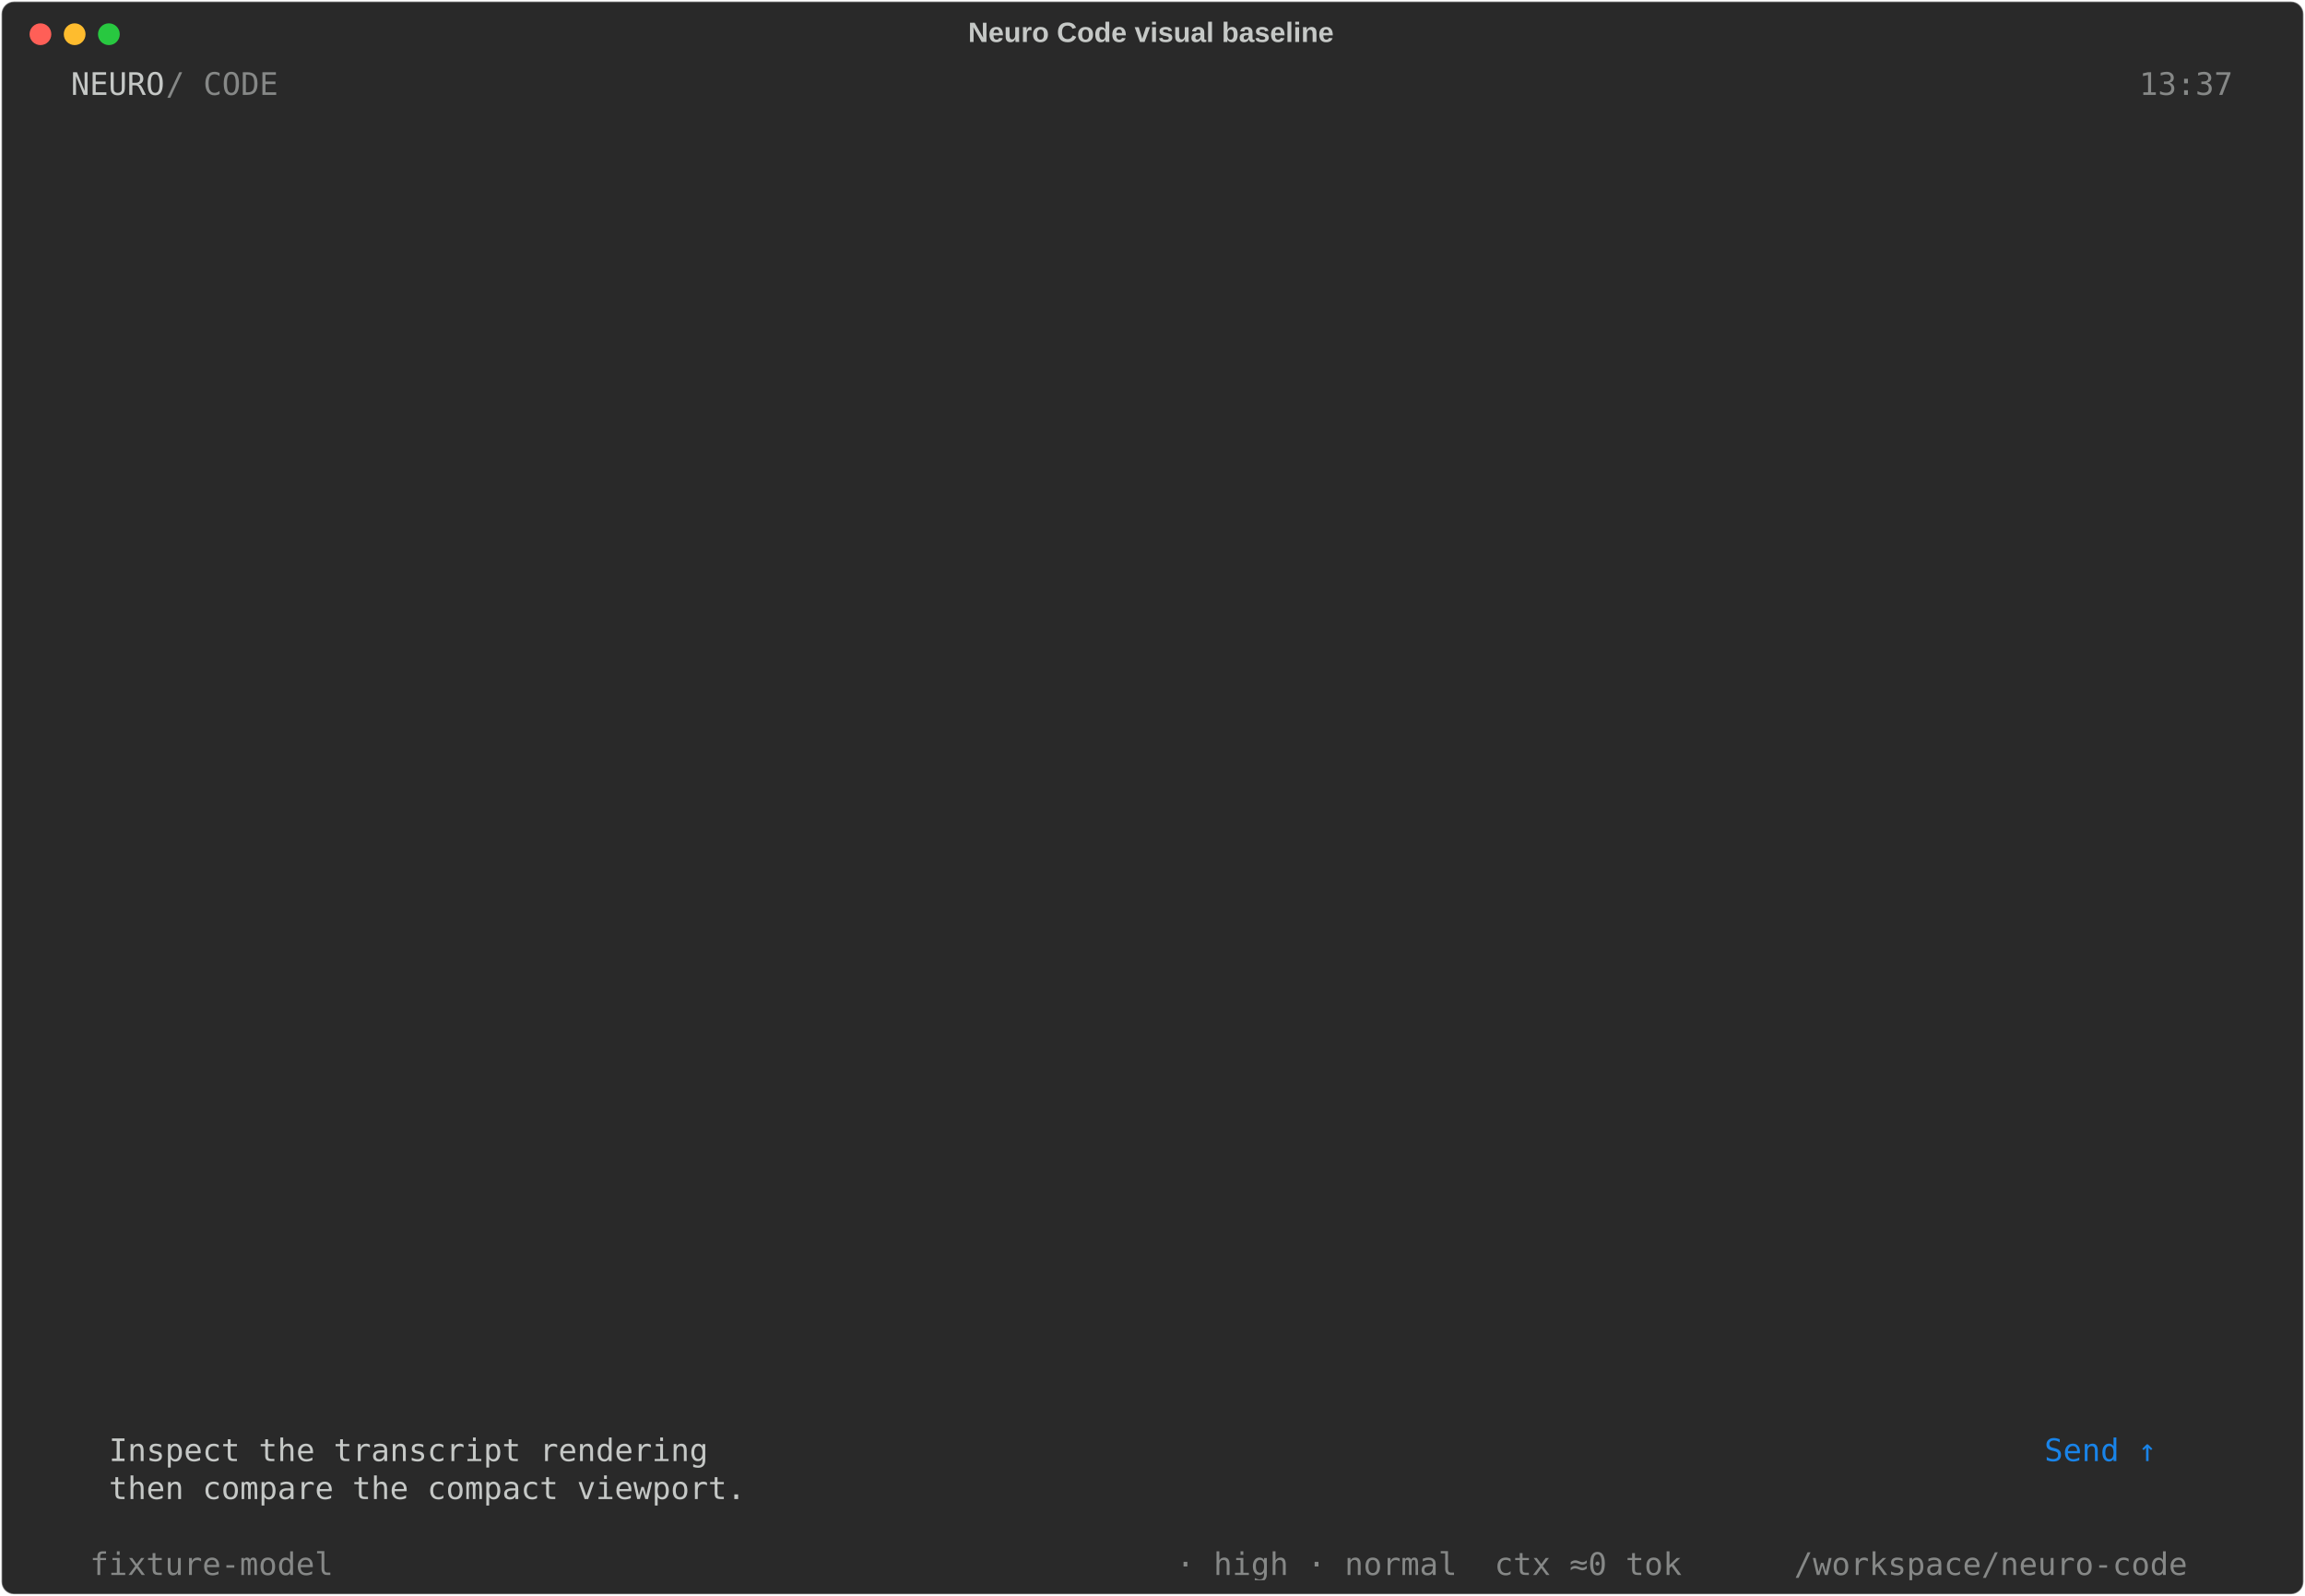
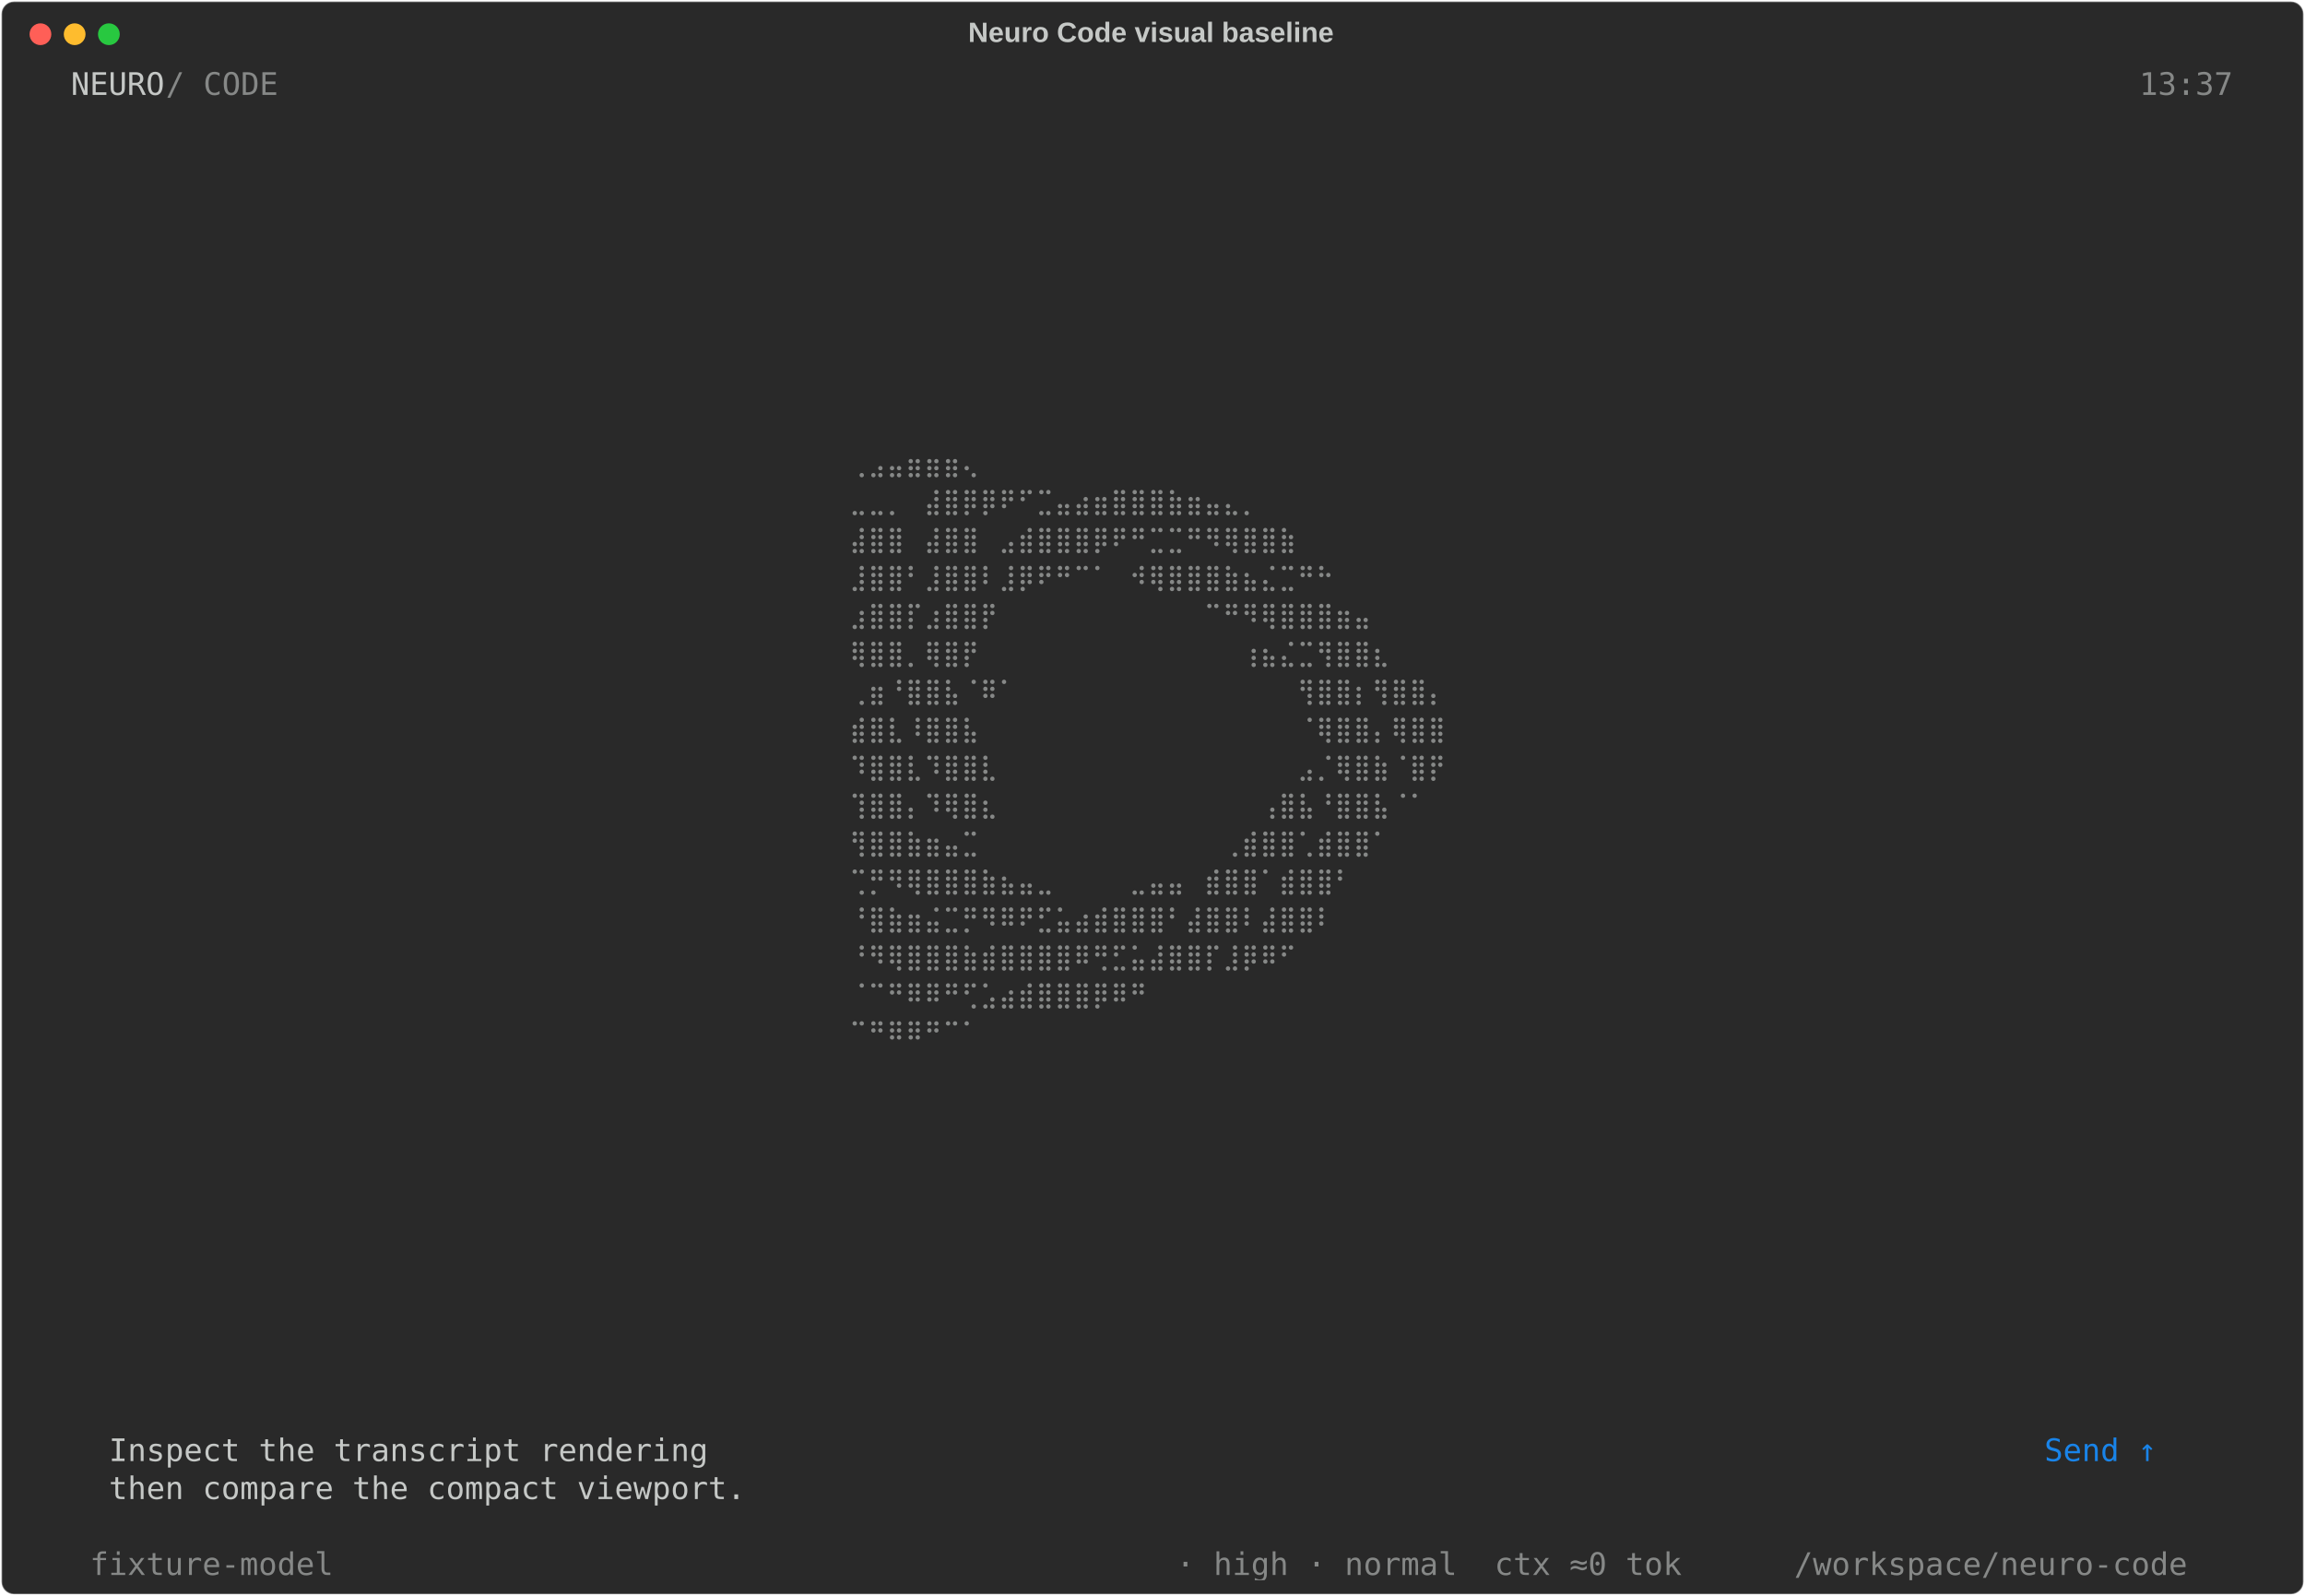
<svg xmlns="http://www.w3.org/2000/svg" class="rich-terminal" viewBox="0 0 1482 1026.0">
  <style>

    @font-face {
        font-family: "Fira Code";
        src: local("FiraCode-Regular"),
                url("https://cdnjs.cloudflare.com/ajax/libs/firacode/6.2.0/woff2/FiraCode-Regular.woff2") format("woff2"),
                url("https://cdnjs.cloudflare.com/ajax/libs/firacode/6.2.0/woff/FiraCode-Regular.woff") format("woff");
        font-style: normal;
        font-weight: 400;
    }
    @font-face {
        font-family: "Fira Code";
        src: local("FiraCode-Bold"),
                url("https://cdnjs.cloudflare.com/ajax/libs/firacode/6.2.0/woff2/FiraCode-Bold.woff2") format("woff2"),
                url("https://cdnjs.cloudflare.com/ajax/libs/firacode/6.2.0/woff/FiraCode-Bold.woff") format("woff");
        font-style: bold;
        font-weight: 700;
    }

-     .terminal-1600829419-matrix {
+     .terminal-2455044531-matrix {
        font-family: Fira Code, monospace;
        font-size: 20px;
        line-height: 24.4px;
        font-variant-east-asian: full-width;
    }

-     .terminal-1600829419-title {
+     .terminal-2455044531-title {
        font-size: 18px;
        font-weight: bold;
        font-family: arial;
    }

-     .terminal-1600829419-r1 { fill: #c5c8c6 }
- .terminal-1600829419-r2 { fill: #868887 }
- .terminal-1600829419-r3 { fill: #1984e9 }
+     .terminal-2455044531-r1 { fill: #c5c8c6 }
+ .terminal-2455044531-r2 { fill: #868887 }
+ .terminal-2455044531-r3 { fill: #1984e9 }
    </style>
  <defs>
-     <clipPath id="terminal-1600829419-clip-terminal">
+     <clipPath id="terminal-2455044531-clip-terminal">
      <rect x="0" y="0" width="1463.0" height="975.0" />
    </clipPath>
-     <clipPath id="terminal-1600829419-line-0">
+     <clipPath id="terminal-2455044531-line-0">
      <rect x="0" y="1.5" width="1464" height="24.65" />
    </clipPath>
-     <clipPath id="terminal-1600829419-line-1">
+     <clipPath id="terminal-2455044531-line-1">
      <rect x="0" y="25.9" width="1464" height="24.65" />
    </clipPath>
-     <clipPath id="terminal-1600829419-line-2">
+     <clipPath id="terminal-2455044531-line-2">
      <rect x="0" y="50.3" width="1464" height="24.65" />
    </clipPath>
-     <clipPath id="terminal-1600829419-line-3">
+     <clipPath id="terminal-2455044531-line-3">
      <rect x="0" y="74.7" width="1464" height="24.65" />
    </clipPath>
-     <clipPath id="terminal-1600829419-line-4">
+     <clipPath id="terminal-2455044531-line-4">
      <rect x="0" y="99.1" width="1464" height="24.65" />
    </clipPath>
-     <clipPath id="terminal-1600829419-line-5">
+     <clipPath id="terminal-2455044531-line-5">
      <rect x="0" y="123.5" width="1464" height="24.65" />
    </clipPath>
-     <clipPath id="terminal-1600829419-line-6">
+     <clipPath id="terminal-2455044531-line-6">
      <rect x="0" y="147.9" width="1464" height="24.65" />
    </clipPath>
-     <clipPath id="terminal-1600829419-line-7">
+     <clipPath id="terminal-2455044531-line-7">
      <rect x="0" y="172.3" width="1464" height="24.65" />
    </clipPath>
-     <clipPath id="terminal-1600829419-line-8">
+     <clipPath id="terminal-2455044531-line-8">
      <rect x="0" y="196.7" width="1464" height="24.65" />
    </clipPath>
-     <clipPath id="terminal-1600829419-line-9">
+     <clipPath id="terminal-2455044531-line-9">
      <rect x="0" y="221.1" width="1464" height="24.65" />
    </clipPath>
-     <clipPath id="terminal-1600829419-line-10">
+     <clipPath id="terminal-2455044531-line-10">
      <rect x="0" y="245.5" width="1464" height="24.65" />
    </clipPath>
-     <clipPath id="terminal-1600829419-line-11">
+     <clipPath id="terminal-2455044531-line-11">
      <rect x="0" y="269.9" width="1464" height="24.65" />
    </clipPath>
-     <clipPath id="terminal-1600829419-line-12">
+     <clipPath id="terminal-2455044531-line-12">
      <rect x="0" y="294.3" width="1464" height="24.65" />
    </clipPath>
-     <clipPath id="terminal-1600829419-line-13">
+     <clipPath id="terminal-2455044531-line-13">
      <rect x="0" y="318.7" width="1464" height="24.65" />
    </clipPath>
-     <clipPath id="terminal-1600829419-line-14">
+     <clipPath id="terminal-2455044531-line-14">
      <rect x="0" y="343.1" width="1464" height="24.65" />
    </clipPath>
-     <clipPath id="terminal-1600829419-line-15">
+     <clipPath id="terminal-2455044531-line-15">
      <rect x="0" y="367.5" width="1464" height="24.65" />
    </clipPath>
-     <clipPath id="terminal-1600829419-line-16">
+     <clipPath id="terminal-2455044531-line-16">
      <rect x="0" y="391.9" width="1464" height="24.65" />
    </clipPath>
-     <clipPath id="terminal-1600829419-line-17">
+     <clipPath id="terminal-2455044531-line-17">
      <rect x="0" y="416.3" width="1464" height="24.65" />
    </clipPath>
-     <clipPath id="terminal-1600829419-line-18">
+     <clipPath id="terminal-2455044531-line-18">
      <rect x="0" y="440.7" width="1464" height="24.65" />
    </clipPath>
-     <clipPath id="terminal-1600829419-line-19">
+     <clipPath id="terminal-2455044531-line-19">
      <rect x="0" y="465.1" width="1464" height="24.65" />
    </clipPath>
-     <clipPath id="terminal-1600829419-line-20">
+     <clipPath id="terminal-2455044531-line-20">
      <rect x="0" y="489.5" width="1464" height="24.65" />
    </clipPath>
-     <clipPath id="terminal-1600829419-line-21">
+     <clipPath id="terminal-2455044531-line-21">
      <rect x="0" y="513.9" width="1464" height="24.65" />
    </clipPath>
-     <clipPath id="terminal-1600829419-line-22">
+     <clipPath id="terminal-2455044531-line-22">
      <rect x="0" y="538.3" width="1464" height="24.65" />
    </clipPath>
-     <clipPath id="terminal-1600829419-line-23">
+     <clipPath id="terminal-2455044531-line-23">
      <rect x="0" y="562.7" width="1464" height="24.65" />
    </clipPath>
-     <clipPath id="terminal-1600829419-line-24">
+     <clipPath id="terminal-2455044531-line-24">
      <rect x="0" y="587.1" width="1464" height="24.65" />
    </clipPath>
-     <clipPath id="terminal-1600829419-line-25">
+     <clipPath id="terminal-2455044531-line-25">
      <rect x="0" y="611.5" width="1464" height="24.65" />
    </clipPath>
-     <clipPath id="terminal-1600829419-line-26">
+     <clipPath id="terminal-2455044531-line-26">
      <rect x="0" y="635.9" width="1464" height="24.65" />
    </clipPath>
-     <clipPath id="terminal-1600829419-line-27">
+     <clipPath id="terminal-2455044531-line-27">
      <rect x="0" y="660.3" width="1464" height="24.65" />
    </clipPath>
-     <clipPath id="terminal-1600829419-line-28">
+     <clipPath id="terminal-2455044531-line-28">
      <rect x="0" y="684.7" width="1464" height="24.65" />
    </clipPath>
-     <clipPath id="terminal-1600829419-line-29">
+     <clipPath id="terminal-2455044531-line-29">
      <rect x="0" y="709.1" width="1464" height="24.65" />
    </clipPath>
-     <clipPath id="terminal-1600829419-line-30">
+     <clipPath id="terminal-2455044531-line-30">
      <rect x="0" y="733.5" width="1464" height="24.65" />
    </clipPath>
-     <clipPath id="terminal-1600829419-line-31">
+     <clipPath id="terminal-2455044531-line-31">
      <rect x="0" y="757.9" width="1464" height="24.65" />
    </clipPath>
-     <clipPath id="terminal-1600829419-line-32">
+     <clipPath id="terminal-2455044531-line-32">
      <rect x="0" y="782.3" width="1464" height="24.65" />
    </clipPath>
-     <clipPath id="terminal-1600829419-line-33">
+     <clipPath id="terminal-2455044531-line-33">
      <rect x="0" y="806.7" width="1464" height="24.65" />
    </clipPath>
-     <clipPath id="terminal-1600829419-line-34">
+     <clipPath id="terminal-2455044531-line-34">
      <rect x="0" y="831.1" width="1464" height="24.65" />
    </clipPath>
-     <clipPath id="terminal-1600829419-line-35">
+     <clipPath id="terminal-2455044531-line-35">
      <rect x="0" y="855.5" width="1464" height="24.65" />
    </clipPath>
-     <clipPath id="terminal-1600829419-line-36">
+     <clipPath id="terminal-2455044531-line-36">
      <rect x="0" y="879.9" width="1464" height="24.65" />
    </clipPath>
-     <clipPath id="terminal-1600829419-line-37">
+     <clipPath id="terminal-2455044531-line-37">
      <rect x="0" y="904.3" width="1464" height="24.65" />
    </clipPath>
-     <clipPath id="terminal-1600829419-line-38">
+     <clipPath id="terminal-2455044531-line-38">
      <rect x="0" y="928.7" width="1464" height="24.65" />
    </clipPath>
  </defs>
  <rect fill="#292929" stroke="rgba(255,255,255,0.35)" stroke-width="1" x="1" y="1" width="1480" height="1024" rx="8" />
-   <text class="terminal-1600829419-title" fill="#c5c8c6" text-anchor="middle" x="740" y="27">Neuro Code visual baseline</text>
+   <text class="terminal-2455044531-title" fill="#c5c8c6" text-anchor="middle" x="740" y="27">Neuro Code visual baseline</text>
  <g transform="translate(26,22)">
    <circle cx="0" cy="0" r="7" fill="#ff5f57" />
    <circle cx="22" cy="0" r="7" fill="#febc2e" />
    <circle cx="44" cy="0" r="7" fill="#28c840" />
  </g>
-   <g transform="translate(9, 41)" clip-path="url(#terminal-1600829419-clip-terminal)">
-     <g class="terminal-1600829419-matrix">
-       <text class="terminal-1600829419-r1" x="36.6" y="20" textLength="61" clip-path="url(#terminal-1600829419-line-0)">NEURO</text>
-       <text class="terminal-1600829419-r2" x="97.6" y="20" textLength="85.4" clip-path="url(#terminal-1600829419-line-0)"> / CODE</text>
-       <text class="terminal-1600829419-r2" x="1366.4" y="20" textLength="61" clip-path="url(#terminal-1600829419-line-0)">13:37</text>
-       <text class="terminal-1600829419-r1" x="1464" y="20" textLength="12.2" clip-path="url(#terminal-1600829419-line-0)">
- </text>
-       <text class="terminal-1600829419-r1" x="1464" y="44.4" textLength="12.2" clip-path="url(#terminal-1600829419-line-1)">
- </text>
-       <text class="terminal-1600829419-r1" x="1464" y="68.8" textLength="12.2" clip-path="url(#terminal-1600829419-line-2)">
- </text>
-       <text class="terminal-1600829419-r1" x="1464" y="93.2" textLength="12.2" clip-path="url(#terminal-1600829419-line-3)">
- </text>
-       <text class="terminal-1600829419-r1" x="1464" y="117.6" textLength="12.2" clip-path="url(#terminal-1600829419-line-4)">
- </text>
-       <text class="terminal-1600829419-r1" x="1464" y="142" textLength="12.2" clip-path="url(#terminal-1600829419-line-5)">
- </text>
-       <text class="terminal-1600829419-r1" x="1464" y="166.4" textLength="12.2" clip-path="url(#terminal-1600829419-line-6)">
- </text>
-       <text class="terminal-1600829419-r1" x="1464" y="190.8" textLength="12.2" clip-path="url(#terminal-1600829419-line-7)">
- </text>
-       <text class="terminal-1600829419-r1" x="1464" y="215.2" textLength="12.2" clip-path="url(#terminal-1600829419-line-8)">
- </text>
-       <text class="terminal-1600829419-r1" x="1464" y="239.6" textLength="12.2" clip-path="url(#terminal-1600829419-line-9)">
- </text>
-       <text class="terminal-1600829419-r1" x="1464" y="264" textLength="12.2" clip-path="url(#terminal-1600829419-line-10)">
- </text>
-       <text class="terminal-1600829419-r1" x="1464" y="288.4" textLength="12.2" clip-path="url(#terminal-1600829419-line-11)">
- </text>
-       <text class="terminal-1600829419-r1" x="1464" y="312.8" textLength="12.2" clip-path="url(#terminal-1600829419-line-12)">
- </text>
-       <text class="terminal-1600829419-r1" x="1464" y="337.2" textLength="12.2" clip-path="url(#terminal-1600829419-line-13)">
- </text>
-       <text class="terminal-1600829419-r1" x="1464" y="361.6" textLength="12.2" clip-path="url(#terminal-1600829419-line-14)">
- </text>
-       <text class="terminal-1600829419-r1" x="1464" y="386" textLength="12.2" clip-path="url(#terminal-1600829419-line-15)">
- </text>
-       <text class="terminal-1600829419-r1" x="1464" y="410.4" textLength="12.2" clip-path="url(#terminal-1600829419-line-16)">
- </text>
-       <text class="terminal-1600829419-r1" x="1464" y="434.8" textLength="12.2" clip-path="url(#terminal-1600829419-line-17)">
- </text>
-       <text class="terminal-1600829419-r1" x="1464" y="459.2" textLength="12.2" clip-path="url(#terminal-1600829419-line-18)">
- </text>
-       <text class="terminal-1600829419-r1" x="1464" y="483.6" textLength="12.2" clip-path="url(#terminal-1600829419-line-19)">
- </text>
-       <text class="terminal-1600829419-r1" x="1464" y="508" textLength="12.2" clip-path="url(#terminal-1600829419-line-20)">
- </text>
-       <text class="terminal-1600829419-r1" x="1464" y="532.4" textLength="12.2" clip-path="url(#terminal-1600829419-line-21)">
- </text>
-       <text class="terminal-1600829419-r1" x="1464" y="556.8" textLength="12.2" clip-path="url(#terminal-1600829419-line-22)">
- </text>
-       <text class="terminal-1600829419-r1" x="1464" y="581.2" textLength="12.2" clip-path="url(#terminal-1600829419-line-23)">
- </text>
-       <text class="terminal-1600829419-r1" x="1464" y="605.6" textLength="12.2" clip-path="url(#terminal-1600829419-line-24)">
- </text>
-       <text class="terminal-1600829419-r1" x="1464" y="630" textLength="12.2" clip-path="url(#terminal-1600829419-line-25)">
- </text>
-       <text class="terminal-1600829419-r1" x="1464" y="654.4" textLength="12.2" clip-path="url(#terminal-1600829419-line-26)">
- </text>
-       <text class="terminal-1600829419-r1" x="1464" y="678.8" textLength="12.2" clip-path="url(#terminal-1600829419-line-27)">
- </text>
-       <text class="terminal-1600829419-r1" x="1464" y="703.2" textLength="12.2" clip-path="url(#terminal-1600829419-line-28)">
- </text>
-       <text class="terminal-1600829419-r1" x="1464" y="727.6" textLength="12.2" clip-path="url(#terminal-1600829419-line-29)">
- </text>
-       <text class="terminal-1600829419-r1" x="1464" y="752" textLength="12.2" clip-path="url(#terminal-1600829419-line-30)">
- </text>
-       <text class="terminal-1600829419-r1" x="1464" y="776.4" textLength="12.2" clip-path="url(#terminal-1600829419-line-31)">
- </text>
-       <text class="terminal-1600829419-r1" x="1464" y="800.8" textLength="12.2" clip-path="url(#terminal-1600829419-line-32)">
- </text>
-       <text class="terminal-1600829419-r1" x="1464" y="825.2" textLength="12.2" clip-path="url(#terminal-1600829419-line-33)">
- </text>
-       <text class="terminal-1600829419-r1" x="1464" y="849.6" textLength="12.2" clip-path="url(#terminal-1600829419-line-34)">
- </text>
-       <text class="terminal-1600829419-r1" x="1464" y="874" textLength="12.2" clip-path="url(#terminal-1600829419-line-35)">
- </text>
-       <text class="terminal-1600829419-r1" x="61" y="898.4" textLength="1232.2" clip-path="url(#terminal-1600829419-line-36)">Inspect the transcript rendering                                                                     </text>
-       <text class="terminal-1600829419-r3" x="1305.4" y="898.4" textLength="97.6" clip-path="url(#terminal-1600829419-line-36)"> Send ↑ </text>
-       <text class="terminal-1600829419-r1" x="1464" y="898.4" textLength="12.2" clip-path="url(#terminal-1600829419-line-36)">
- </text>
-       <text class="terminal-1600829419-r1" x="61" y="922.8" textLength="1232.2" clip-path="url(#terminal-1600829419-line-37)">then compare the compact viewport.                                                                   </text>
-       <text class="terminal-1600829419-r1" x="1464" y="922.8" textLength="12.2" clip-path="url(#terminal-1600829419-line-37)">
- </text>
-       <text class="terminal-1600829419-r1" x="1464" y="947.2" textLength="12.2" clip-path="url(#terminal-1600829419-line-38)">
- </text>
-       <text class="terminal-1600829419-r2" x="48.8" y="971.6" textLength="1366.4" clip-path="url(#terminal-1600829419-line-39)">fixture-model                                             · high · normal  ctx ≈0 tok      /workspace/neuro-code</text>
+   <g transform="translate(9, 41)" clip-path="url(#terminal-2455044531-clip-terminal)">
+     <g class="terminal-2455044531-matrix">
+       <text class="terminal-2455044531-r1" x="36.6" y="20" textLength="61" clip-path="url(#terminal-2455044531-line-0)">NEURO</text>
+       <text class="terminal-2455044531-r2" x="97.6" y="20" textLength="85.4" clip-path="url(#terminal-2455044531-line-0)"> / CODE</text>
+       <text class="terminal-2455044531-r2" x="1366.4" y="20" textLength="61" clip-path="url(#terminal-2455044531-line-0)">13:37</text>
+       <text class="terminal-2455044531-r1" x="1464" y="20" textLength="12.2" clip-path="url(#terminal-2455044531-line-0)">
+ </text>
+       <text class="terminal-2455044531-r1" x="1464" y="44.4" textLength="12.2" clip-path="url(#terminal-2455044531-line-1)">
+ </text>
+       <text class="terminal-2455044531-r1" x="1464" y="68.8" textLength="12.2" clip-path="url(#terminal-2455044531-line-2)">
+ </text>
+       <text class="terminal-2455044531-r1" x="1464" y="93.2" textLength="12.2" clip-path="url(#terminal-2455044531-line-3)">
+ </text>
+       <text class="terminal-2455044531-r1" x="1464" y="117.6" textLength="12.2" clip-path="url(#terminal-2455044531-line-4)">
+ </text>
+       <text class="terminal-2455044531-r1" x="1464" y="142" textLength="12.2" clip-path="url(#terminal-2455044531-line-5)">
+ </text>
+       <text class="terminal-2455044531-r1" x="1464" y="166.4" textLength="12.2" clip-path="url(#terminal-2455044531-line-6)">
+ </text>
+       <text class="terminal-2455044531-r1" x="1464" y="190.8" textLength="12.2" clip-path="url(#terminal-2455044531-line-7)">
+ </text>
+       <text class="terminal-2455044531-r1" x="1464" y="215.2" textLength="12.2" clip-path="url(#terminal-2455044531-line-8)">
+ </text>
+       <text class="terminal-2455044531-r1" x="1464" y="239.6" textLength="12.2" clip-path="url(#terminal-2455044531-line-9)">
+ </text>
+       <text class="terminal-2455044531-r2" x="536.8" y="264" textLength="390.4" clip-path="url(#terminal-2455044531-line-10)">          ⢀⣠⣤⣶⣶⣶⢄               </text>
+       <text class="terminal-2455044531-r1" x="1464" y="264" textLength="12.2" clip-path="url(#terminal-2455044531-line-10)">
+ </text>
+       <text class="terminal-2455044531-r2" x="536.8" y="288.4" textLength="390.4" clip-path="url(#terminal-2455044531-line-11)">     ⣀⣀⡀ ⣼⣿⡿⡿⠟⠋⣉⣤⣴⣶⣿⣿⣿⣷⣶⣤⣄⡀     </text>
+       <text class="terminal-2455044531-r1" x="1464" y="288.4" textLength="12.2" clip-path="url(#terminal-2455044531-line-11)">
+ </text>
+       <text class="terminal-2455044531-r2" x="536.8" y="312.8" textLength="390.4" clip-path="url(#terminal-2455044531-line-12)">    ⣼⣿⣿ ⣼⣿⣿ ⣠⣾⣿⣿⣿⡿⠟⠛⣉⣉⠛⠻⢿⣿⣿⣷    </text>
+       <text class="terminal-2455044531-r1" x="1464" y="312.8" textLength="12.2" clip-path="url(#terminal-2455044531-line-12)">
+ </text>
+       <text class="terminal-2455044531-r2" x="536.8" y="337.2" textLength="390.4" clip-path="url(#terminal-2455044531-line-13)">   ⣸⣿⣿⠃⣸⣿⣿⠇⣸⡿⠟⠛⠉⠁ ⠺⢿⣿⣿⣿⣷⣦⣌⣉⠛⠓   </text>
+       <text class="terminal-2455044531-r1" x="1464" y="337.2" textLength="12.2" clip-path="url(#terminal-2455044531-line-13)">
+ </text>
+       <text class="terminal-2455044531-r2" x="536.8" y="361.6" textLength="390.4" clip-path="url(#terminal-2455044531-line-14)">  ⣰⣿⣿⡏⣰⣿⣿⡟           ⠉⠛⠻⢿⣿⣿⣿⣶⣤  </text>
+       <text class="terminal-2455044531-r1" x="1464" y="361.6" textLength="12.2" clip-path="url(#terminal-2455044531-line-14)">
+ </text>
+       <text class="terminal-2455044531-r2" x="536.8" y="386" textLength="390.4" clip-path="url(#terminal-2455044531-line-15)">  ⢿⣿⣿⡀⢿⣿⡟              ⢰⣦⣌⣉⢻⣿⣿⣆ </text>
+       <text class="terminal-2455044531-r1" x="1464" y="386" textLength="12.2" clip-path="url(#terminal-2455044531-line-15)">
+ </text>
+       <text class="terminal-2455044531-r2" x="536.8" y="410.4" textLength="390.4" clip-path="url(#terminal-2455044531-line-16)">⢀⣶⠘⣿⣿⣧⠈⠿⠁               ⢻⣿⣿⡆⢻⣿⣿⡄</text>
+       <text class="terminal-2455044531-r1" x="1464" y="410.4" textLength="12.2" clip-path="url(#terminal-2455044531-line-16)">
+ </text>
+       <text class="terminal-2455044531-r2" x="536.8" y="434.8" textLength="390.4" clip-path="url(#terminal-2455044531-line-17)">⣾⣿⣇⠸⣿⣿⣧                 ⠈⢿⣿⣿⡄⢿⣿⣿</text>
+       <text class="terminal-2455044531-r1" x="1464" y="434.8" textLength="12.2" clip-path="url(#terminal-2455044531-line-17)">
+ </text>
+       <text class="terminal-2455044531-r2" x="536.8" y="459.2" textLength="390.4" clip-path="url(#terminal-2455044531-line-18)">⠹⣿⣿⣇⠹⣿⣿⣇                ⣠⡈⢿⣿⣷⠈⣿⡟</text>
+       <text class="terminal-2455044531-r1" x="1464" y="459.2" textLength="12.2" clip-path="url(#terminal-2455044531-line-18)">
+ </text>
+       <text class="terminal-2455044531-r2" x="536.8" y="483.6" textLength="390.4" clip-path="url(#terminal-2455044531-line-19)"> ⢹⣿⣿⡄⠹⢿⣿⣆              ⢠⣿⣧⠘⣿⣿⣧⠈⠁</text>
+       <text class="terminal-2455044531-r1" x="1464" y="483.6" textLength="12.2" clip-path="url(#terminal-2455044531-line-19)">
+ </text>
+       <text class="terminal-2455044531-r2" x="536.8" y="508" textLength="390.4" clip-path="url(#terminal-2455044531-line-20)">  ⢻⣿⣿⣷⣶⣤⣉             ⢀⣾⣿⣿⢁⣾⣿⣿⠁ </text>
+       <text class="terminal-2455044531-r1" x="1464" y="508" textLength="12.2" clip-path="url(#terminal-2455044531-line-20)">
+ </text>
+       <text class="terminal-2455044531-r2" x="536.8" y="532.4" textLength="390.4" clip-path="url(#terminal-2455044531-line-21)">   ⢉⡛⠻⢿⣿⣿⣿⣷⣦⣤⣀    ⣀⣤⣤ ⣾⣿⣿⠁⣾⣿⣿⠃  </text>
+       <text class="terminal-2455044531-r1" x="1464" y="532.4" textLength="12.2" clip-path="url(#terminal-2455044531-line-21)">
+ </text>
+       <text class="terminal-2455044531-r2" x="536.8" y="556.8" textLength="390.4" clip-path="url(#terminal-2455044531-line-22)">   ⠘⣿⣷⣶⣬⣉⡛⠻⠿⠟⣋⣥⣴⣾⣿⣿⣿⠃⣼⣿⣿⠇⣼⣿⣿⠇   </text>
+       <text class="terminal-2455044531-r1" x="1464" y="556.8" textLength="12.2" clip-path="url(#terminal-2455044531-line-22)">
+ </text>
+       <text class="terminal-2455044531-r2" x="536.8" y="581.2" textLength="390.4" clip-path="url(#terminal-2455044531-line-23)">    ⠘⠻⢿⣿⣿⣿⣷⣾⣿⣿⣿⣿⠿⢛⣋⣥⣼⣿⣿⡏⣸⡿⠿⠋    </text>
+       <text class="terminal-2455044531-r1" x="1464" y="581.2" textLength="12.2" clip-path="url(#terminal-2455044531-line-23)">
+ </text>
+       <text class="terminal-2455044531-r2" x="536.8" y="605.6" textLength="390.4" clip-path="url(#terminal-2455044531-line-24)">       ⠈⠉⠛⠿⠿⠛⢋⣡⣴⣾⣿⣿⣿⡿⠿⠛         </text>
+       <text class="terminal-2455044531-r1" x="1464" y="605.6" textLength="12.2" clip-path="url(#terminal-2455044531-line-24)">
+ </text>
+       <text class="terminal-2455044531-r2" x="536.8" y="630" textLength="390.4" clip-path="url(#terminal-2455044531-line-25)">             ⠉⠛⠿⠿⠛⠉⠁            </text>
+       <text class="terminal-2455044531-r1" x="1464" y="630" textLength="12.2" clip-path="url(#terminal-2455044531-line-25)">
+ </text>
+       <text class="terminal-2455044531-r1" x="1464" y="654.4" textLength="12.2" clip-path="url(#terminal-2455044531-line-26)">
+ </text>
+       <text class="terminal-2455044531-r1" x="1464" y="678.8" textLength="12.2" clip-path="url(#terminal-2455044531-line-27)">
+ </text>
+       <text class="terminal-2455044531-r1" x="1464" y="703.2" textLength="12.2" clip-path="url(#terminal-2455044531-line-28)">
+ </text>
+       <text class="terminal-2455044531-r1" x="1464" y="727.6" textLength="12.2" clip-path="url(#terminal-2455044531-line-29)">
+ </text>
+       <text class="terminal-2455044531-r1" x="1464" y="752" textLength="12.2" clip-path="url(#terminal-2455044531-line-30)">
+ </text>
+       <text class="terminal-2455044531-r1" x="1464" y="776.4" textLength="12.2" clip-path="url(#terminal-2455044531-line-31)">
+ </text>
+       <text class="terminal-2455044531-r1" x="1464" y="800.8" textLength="12.2" clip-path="url(#terminal-2455044531-line-32)">
+ </text>
+       <text class="terminal-2455044531-r1" x="1464" y="825.2" textLength="12.2" clip-path="url(#terminal-2455044531-line-33)">
+ </text>
+       <text class="terminal-2455044531-r1" x="1464" y="849.6" textLength="12.2" clip-path="url(#terminal-2455044531-line-34)">
+ </text>
+       <text class="terminal-2455044531-r1" x="1464" y="874" textLength="12.2" clip-path="url(#terminal-2455044531-line-35)">
+ </text>
+       <text class="terminal-2455044531-r1" x="61" y="898.4" textLength="1232.2" clip-path="url(#terminal-2455044531-line-36)">Inspect the transcript rendering                                                                     </text>
+       <text class="terminal-2455044531-r3" x="1305.4" y="898.4" textLength="97.6" clip-path="url(#terminal-2455044531-line-36)"> Send ↑ </text>
+       <text class="terminal-2455044531-r1" x="1464" y="898.4" textLength="12.2" clip-path="url(#terminal-2455044531-line-36)">
+ </text>
+       <text class="terminal-2455044531-r1" x="61" y="922.8" textLength="1232.2" clip-path="url(#terminal-2455044531-line-37)">then compare the compact viewport.                                                                   </text>
+       <text class="terminal-2455044531-r1" x="1464" y="922.8" textLength="12.2" clip-path="url(#terminal-2455044531-line-37)">
+ </text>
+       <text class="terminal-2455044531-r1" x="1464" y="947.2" textLength="12.2" clip-path="url(#terminal-2455044531-line-38)">
+ </text>
+       <text class="terminal-2455044531-r2" x="48.8" y="971.6" textLength="1366.4" clip-path="url(#terminal-2455044531-line-39)">fixture-model                                             · high · normal  ctx ≈0 tok      /workspace/neuro-code</text>
    </g>
  </g>
</svg>
